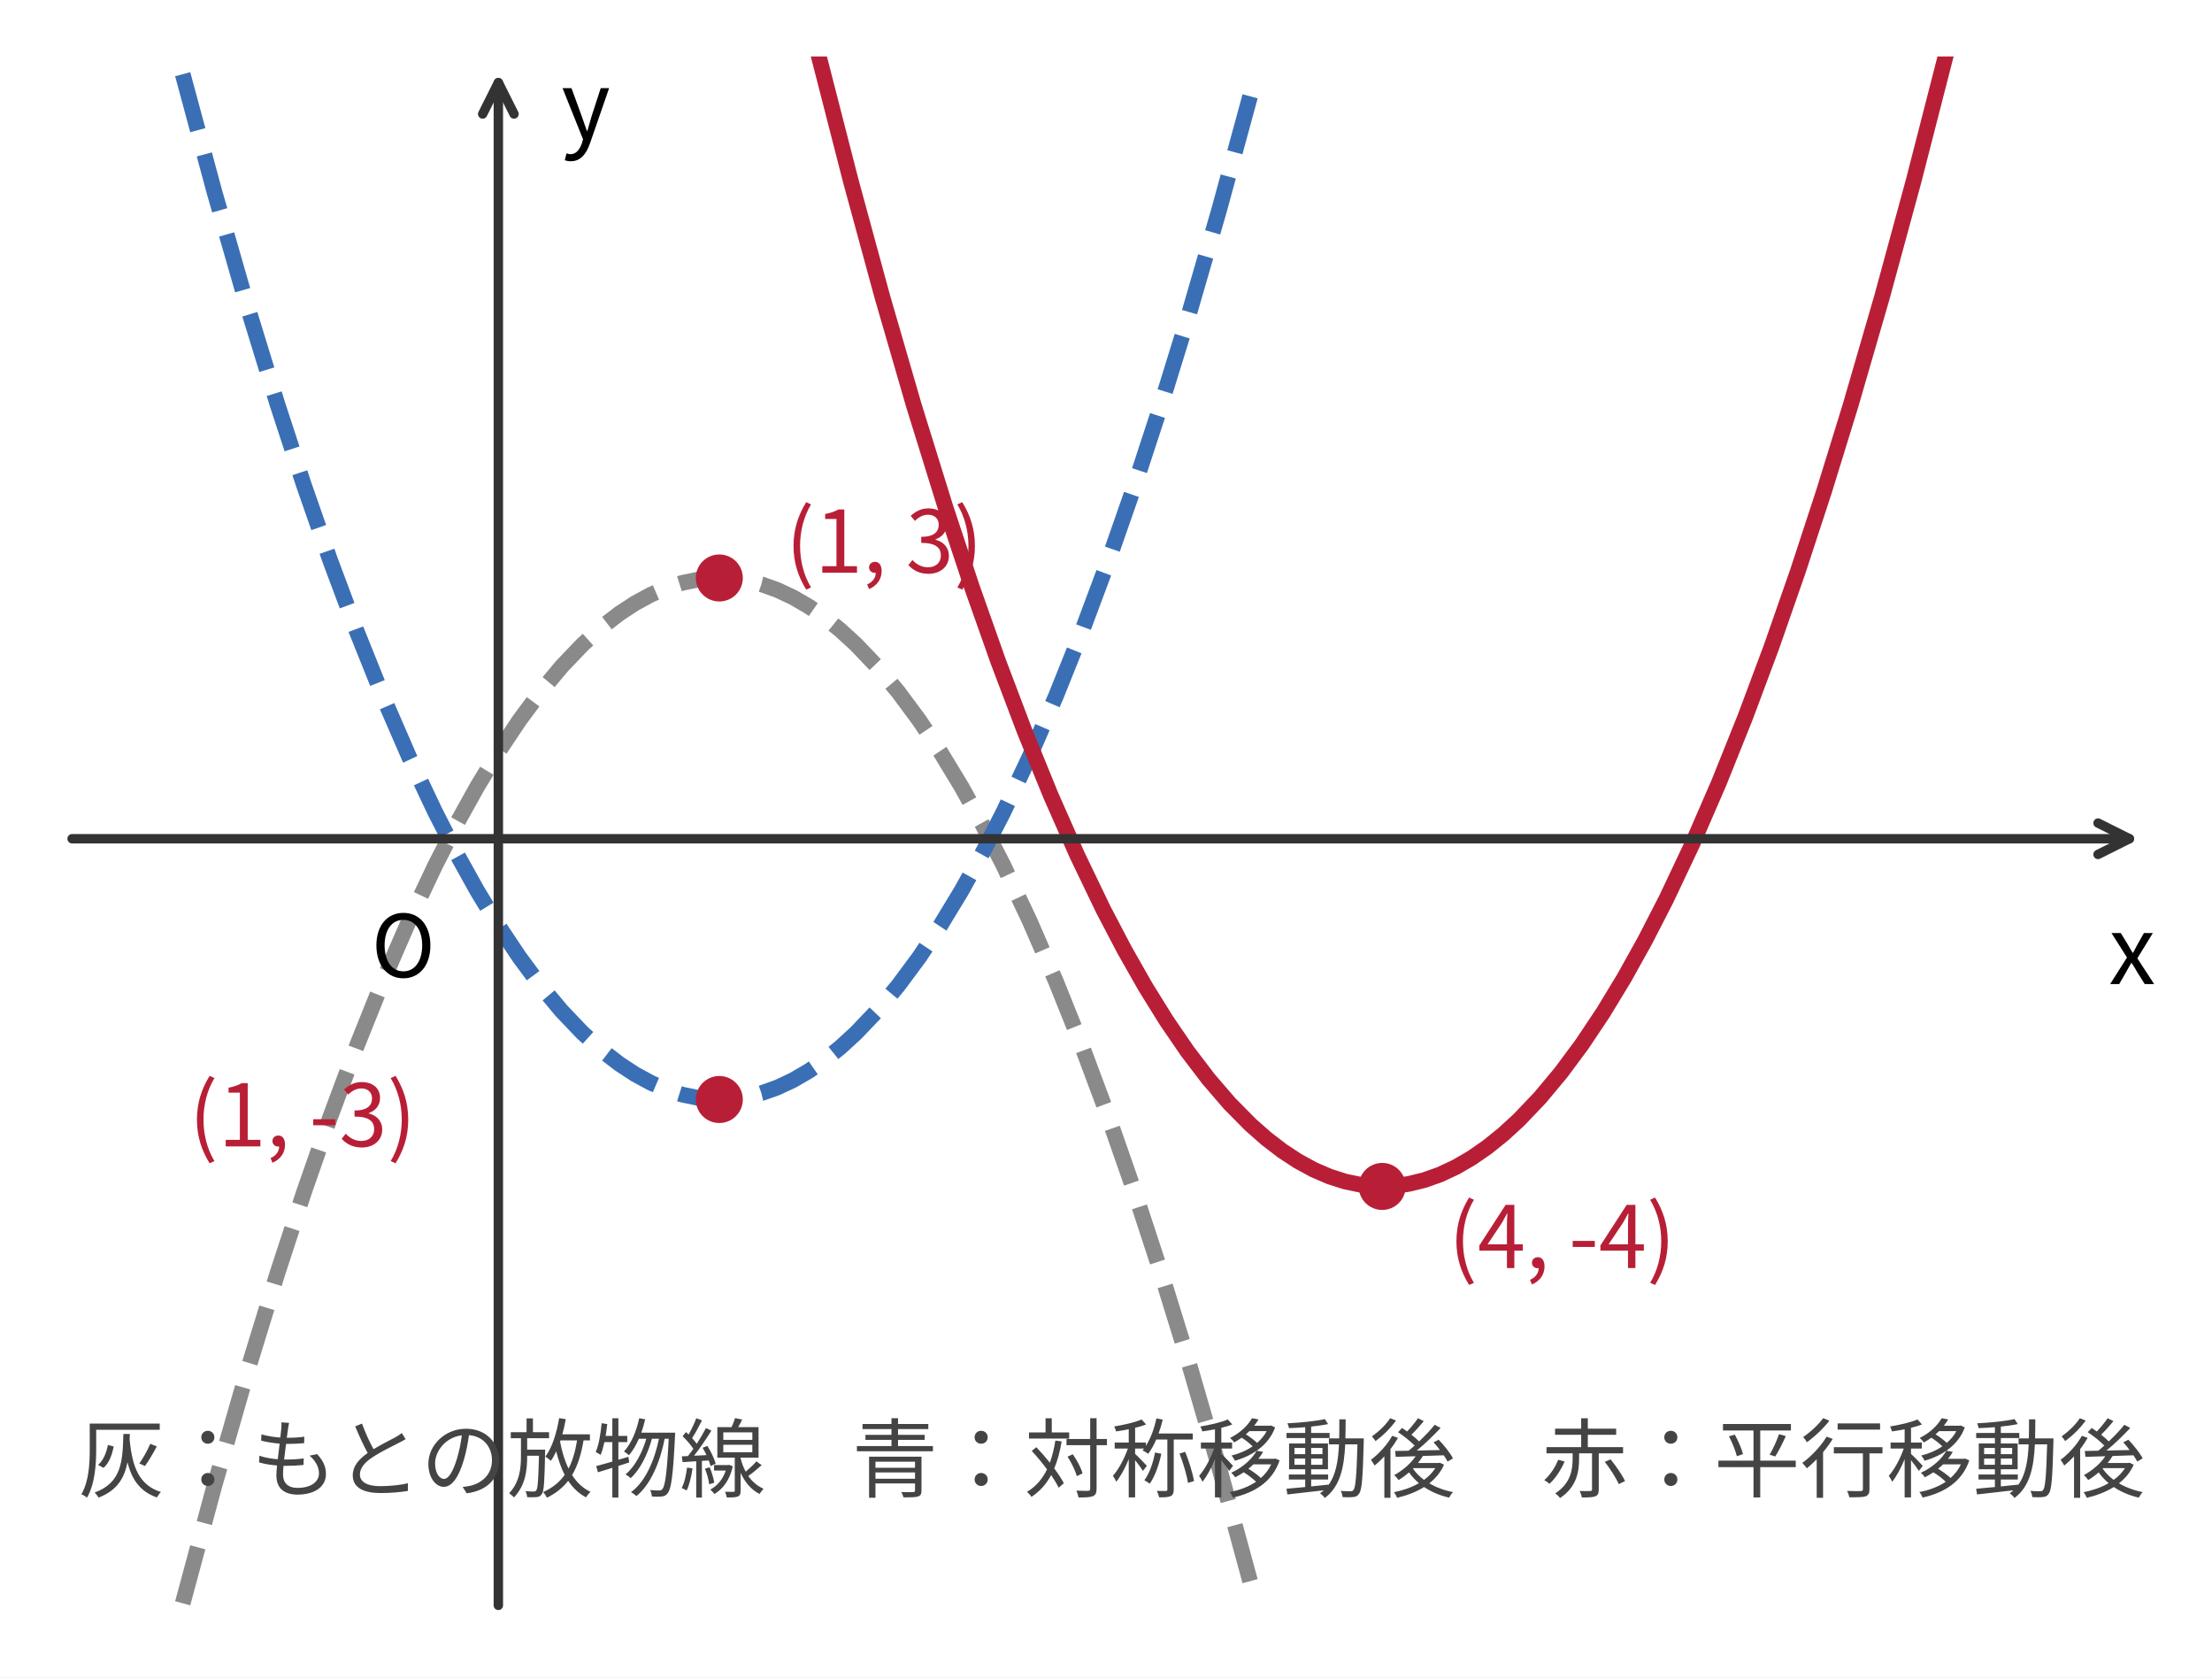
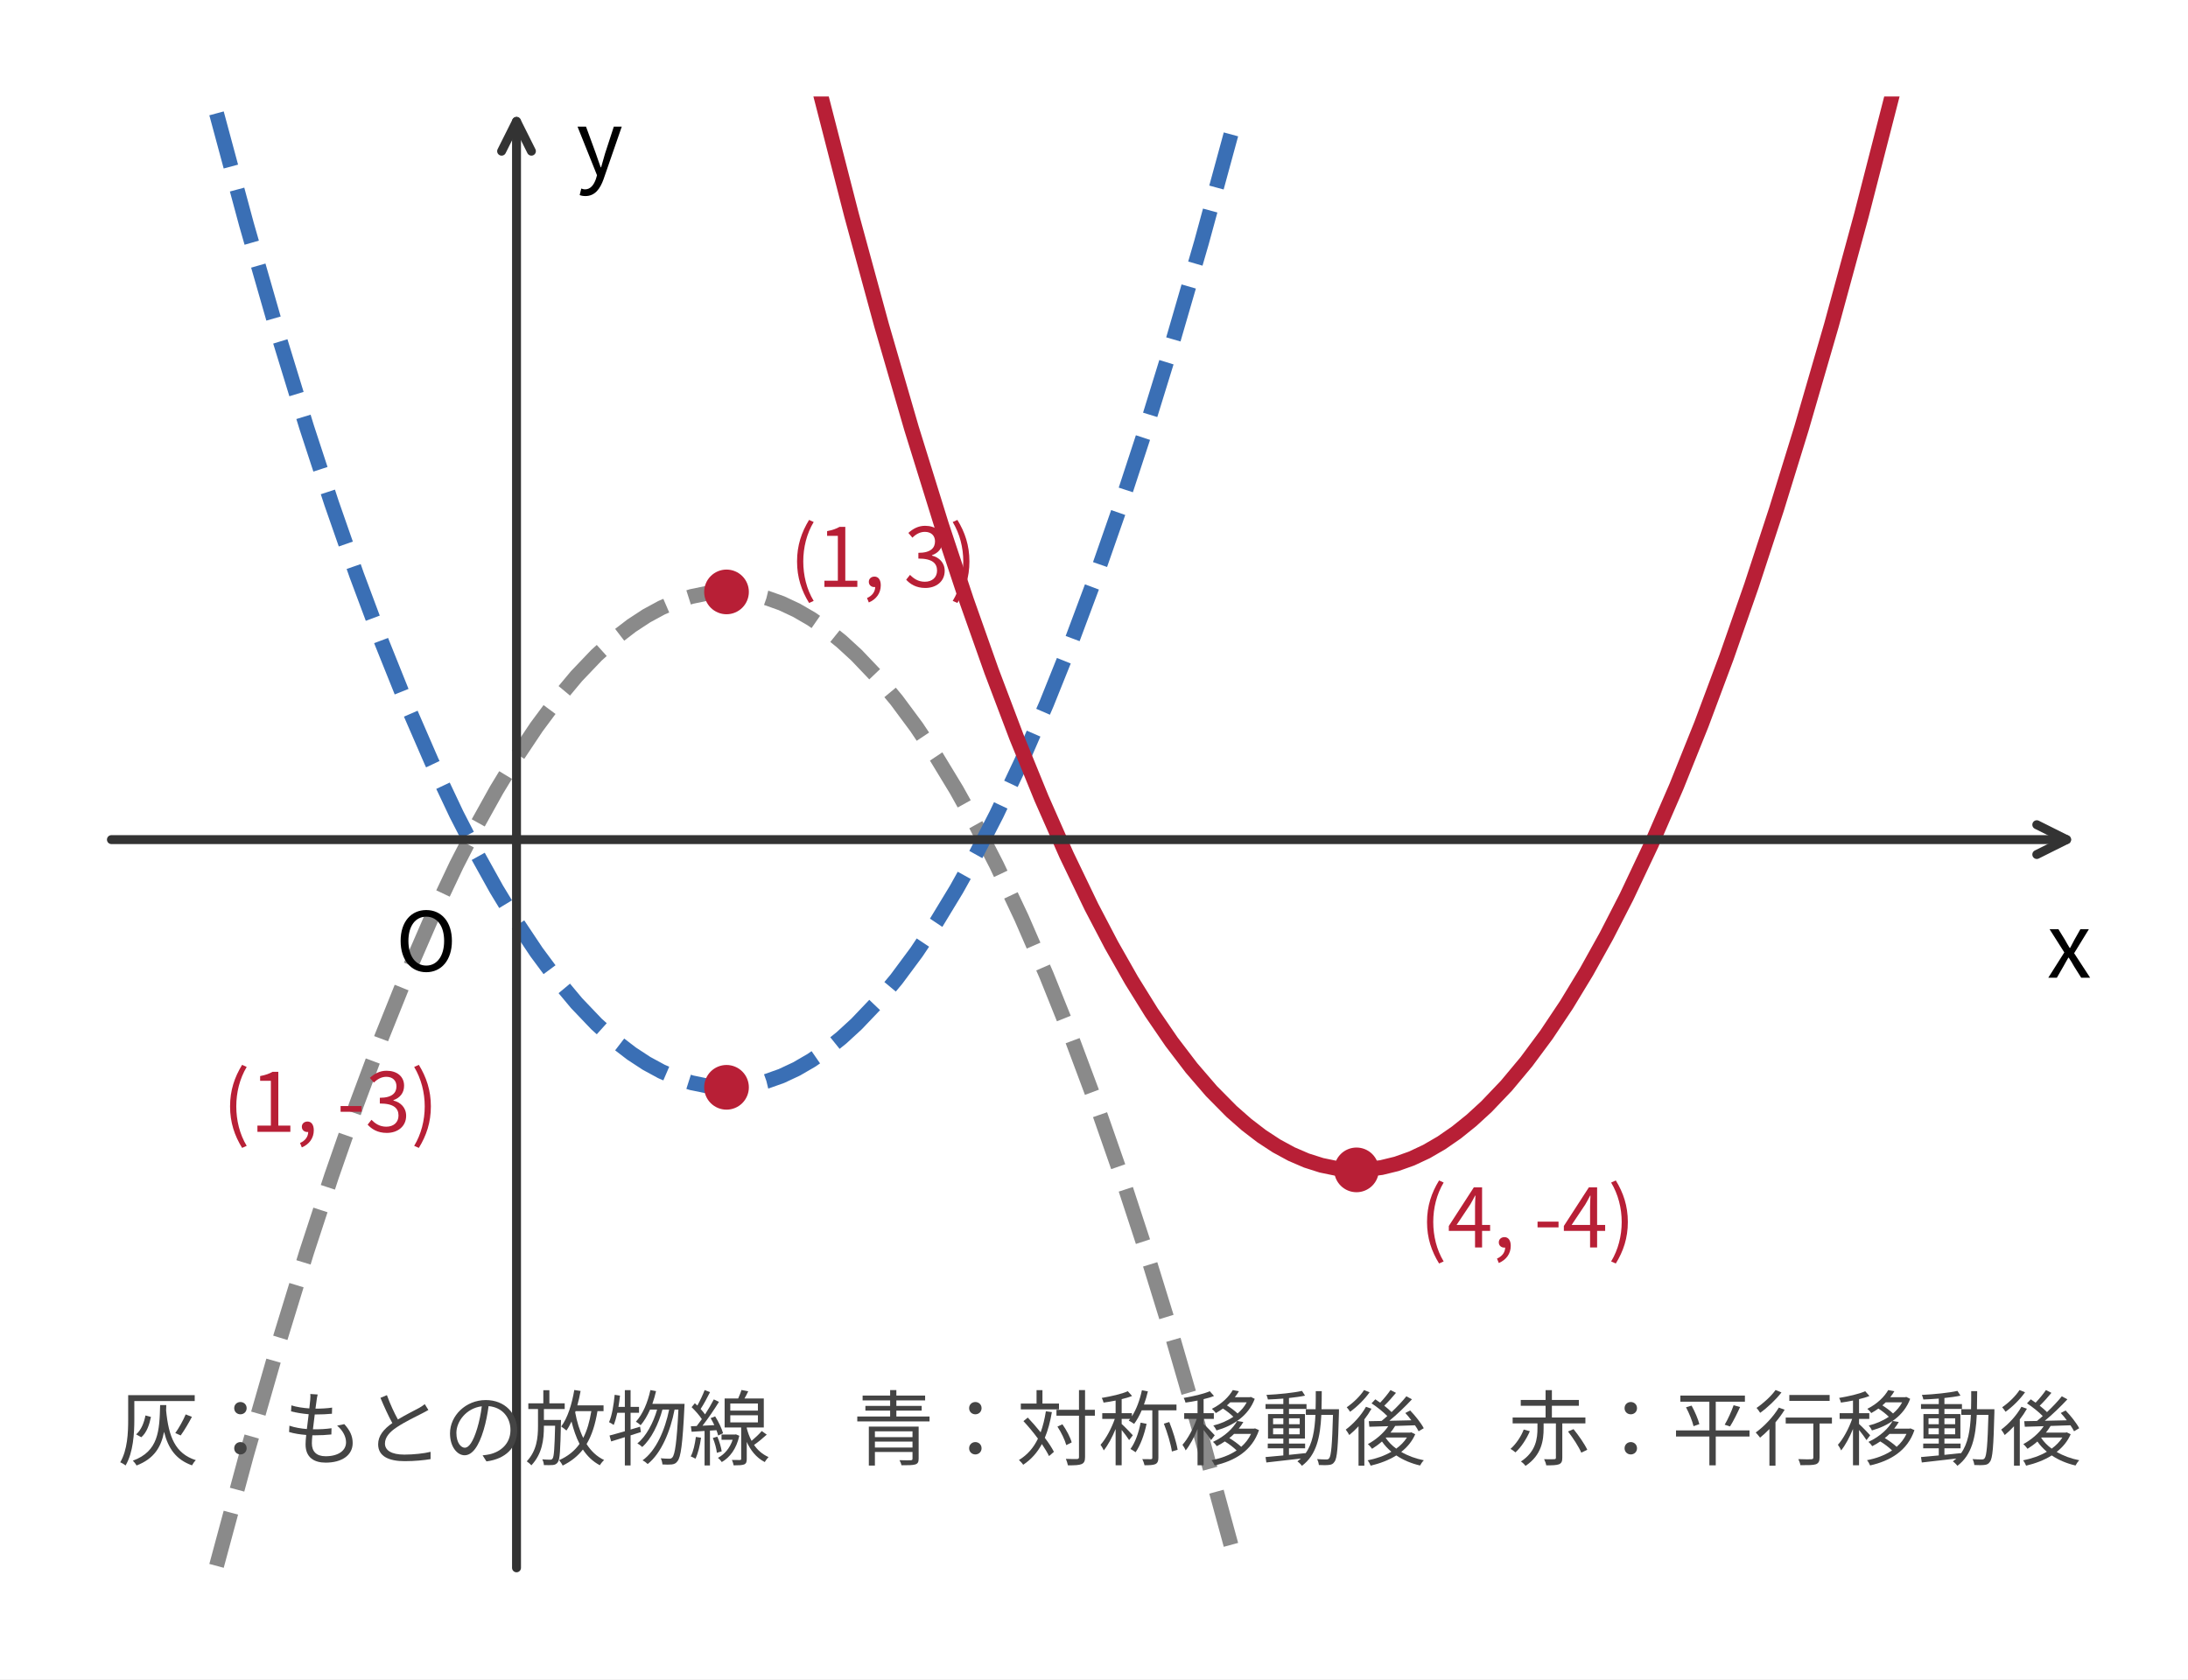
- <svg xmlns="http://www.w3.org/2000/svg" xmlns:xlink="http://www.w3.org/1999/xlink" width="282.24pt" height="213.984pt" viewBox="0 0 282.24 213.984" version="1.1">
+ <svg xmlns="http://www.w3.org/2000/svg" xmlns:xlink="http://www.w3.org/1999/xlink" width="293.76pt" height="225.504pt" viewBox="0 0 293.76 225.504" version="1.1">
  <defs>
    <style type="text/css">*{stroke-linejoin: round; stroke-linecap: butt}</style>
  </defs>
  <g id="figure_1">
    <g id="patch_1">
-       <path d="M 0 213.984  L 282.24 213.984  L 282.24 0  L 0 0  z " style="fill: #ffffff" />
+       <path d="M 0 225.504  L 293.76 225.504  L 293.76 0  L 0 0  z " style="fill: #ffffff" />
    </g>
    <g id="axes_1">
      <g id="line2d_1">
-         <path d="M 23.311 204.521  L 27.338 189.586  L 31.366 175.557  L 35.394 162.432  L 38.75 152.186  L 42.106 142.569  L 45.463 133.581  L 48.819 125.221  L 52.176 117.489  L 55.532 110.386  L 58.217 105.157  L 60.902 100.329  L 63.587 95.904  L 66.272 91.881  L 68.958 88.261  L 71.643 85.042  L 74.328 82.226  L 77.013 79.813  L 79.027 78.266  L 81.041 76.946  L 83.054 75.853  L 85.068 74.985  L 87.082 74.344  L 89.096 73.929  L 91.11 73.741  L 93.124 73.778  L 95.137 74.042  L 97.151 74.533  L 99.165 75.249  L 101.179 76.192  L 103.193 77.361  L 105.207 78.757  L 107.22 80.378  L 109.234 82.226  L 111.919 85.042  L 114.605 88.261  L 117.29 91.881  L 119.975 95.904  L 122.66 100.329  L 125.345 105.157  L 128.03 110.386  L 131.386 117.489  L 134.743 125.221  L 138.099 133.581  L 141.456 142.569  L 144.812 152.186  L 148.168 162.432  L 151.525 173.306  L 155.552 187.185  L 159.58 201.969  L 160.251 204.521  L 160.251 204.521  " clip-path="url(#p6cff8db38c)" style="fill: none; stroke-dasharray: 7.4,3.2; stroke-dashoffset: 0; stroke: #8a8a8a; stroke-width: 2" />
+         <path d="M 29.071 210.281  L 33.098 195.346  L 37.126 181.317  L 41.154 168.192  L 44.51 157.946  L 47.866 148.329  L 51.223 139.341  L 54.579 130.981  L 57.936 123.249  L 61.292 116.146  L 63.977 110.917  L 66.662 106.089  L 69.347 101.664  L 72.032 97.641  L 74.718 94.021  L 77.403 90.802  L 80.088 87.986  L 82.773 85.573  L 84.787 84.026  L 86.801 82.706  L 88.814 81.613  L 90.828 80.745  L 92.842 80.104  L 94.856 79.689  L 96.87 79.501  L 98.884 79.538  L 100.897 79.802  L 102.911 80.293  L 104.925 81.009  L 106.939 81.952  L 108.953 83.121  L 110.967 84.517  L 112.98 86.138  L 114.994 87.986  L 117.679 90.802  L 120.365 94.021  L 123.05 97.641  L 125.735 101.664  L 128.42 106.089  L 131.105 110.917  L 133.79 116.146  L 137.146 123.249  L 140.503 130.981  L 143.859 139.341  L 147.216 148.329  L 150.572 157.946  L 153.928 168.192  L 157.285 179.066  L 161.312 192.945  L 165.34 207.729  L 166.011 210.281  L 166.011 210.281  " clip-path="url(#p421b7f4de7)" style="fill: none; stroke-dasharray: 7.4,3.2; stroke-dashoffset: 0; stroke: #8a8a8a; stroke-width: 2" />
      </g>
      <g id="line2d_2">
-         <path d="M 23.311 9.463  L 27.338 24.398  L 31.366 38.427  L 35.394 51.552  L 38.75 61.798  L 42.106 71.415  L 45.463 80.403  L 48.819 88.763  L 52.176 96.495  L 55.532 103.598  L 58.217 108.827  L 60.902 113.655  L 63.587 118.08  L 66.272 122.103  L 68.958 125.723  L 71.643 128.942  L 74.328 131.758  L 77.013 134.171  L 79.027 135.718  L 81.041 137.038  L 83.054 138.131  L 85.068 138.999  L 87.082 139.64  L 89.096 140.055  L 91.11 140.243  L 93.124 140.206  L 95.137 139.942  L 97.151 139.451  L 99.165 138.735  L 101.179 137.792  L 103.193 136.623  L 105.207 135.227  L 107.22 133.606  L 109.234 131.758  L 111.919 128.942  L 114.605 125.723  L 117.29 122.103  L 119.975 118.08  L 122.66 113.655  L 125.345 108.827  L 128.03 103.598  L 131.386 96.495  L 134.743 88.763  L 138.099 80.403  L 141.456 71.415  L 144.812 61.798  L 148.168 51.552  L 151.525 40.678  L 155.552 26.799  L 159.58 12.015  L 160.251 9.463  L 160.251 9.463  " clip-path="url(#p6cff8db38c)" style="fill: none; stroke-dasharray: 7.4,3.2; stroke-dashoffset: 0; stroke: #3a6fb5; stroke-width: 2" />
+         <path d="M 29.071 15.223  L 33.098 30.158  L 37.126 44.187  L 41.154 57.312  L 44.51 67.558  L 47.866 77.175  L 51.223 86.163  L 54.579 94.523  L 57.936 102.255  L 61.292 109.358  L 63.977 114.587  L 66.662 119.415  L 69.347 123.84  L 72.032 127.863  L 74.718 131.483  L 77.403 134.702  L 80.088 137.518  L 82.773 139.931  L 84.787 141.478  L 86.801 142.798  L 88.814 143.891  L 90.828 144.759  L 92.842 145.4  L 94.856 145.815  L 96.87 146.003  L 98.884 145.966  L 100.897 145.702  L 102.911 145.211  L 104.925 144.495  L 106.939 143.552  L 108.953 142.383  L 110.967 140.987  L 112.98 139.366  L 114.994 137.518  L 117.679 134.702  L 120.365 131.483  L 123.05 127.863  L 125.735 123.84  L 128.42 119.415  L 131.105 114.587  L 133.79 109.358  L 137.146 102.255  L 140.503 94.523  L 143.859 86.163  L 147.216 77.175  L 150.572 67.558  L 153.928 57.312  L 157.285 46.438  L 161.312 32.559  L 165.34 17.775  L 166.011 15.223  L 166.011 15.223  " clip-path="url(#p421b7f4de7)" style="fill: none; stroke-dasharray: 7.4,3.2; stroke-dashoffset: 0; stroke: #3a6fb5; stroke-width: 2" />
      </g>
      <g id="line2d_3">
-         <path d="M 104.535 7.414  L 108.563 23.103  L 112.591 37.887  L 116.618 51.766  L 120.646 64.739  L 124.002 74.859  L 127.359 84.351  L 130.715 93.214  L 134.072 101.448  L 137.428 109.054  L 140.784 116.031  L 143.469 121.16  L 146.155 125.887  L 148.84 130.211  L 151.525 134.134  L 154.21 137.654  L 156.895 140.771  L 159.58 143.487  L 161.594 145.259  L 163.608 146.806  L 165.622 148.126  L 167.635 149.219  L 169.649 150.087  L 171.663 150.728  L 173.677 151.143  L 175.691 151.331  L 177.705 151.294  L 179.718 151.03  L 181.732 150.539  L 183.746 149.823  L 185.76 148.88  L 187.774 147.711  L 189.788 146.315  L 191.802 144.694  L 193.815 142.846  L 196.5 140.03  L 199.186 136.811  L 201.871 133.191  L 204.556 129.168  L 207.241 124.743  L 209.926 119.915  L 212.611 114.686  L 215.968 107.583  L 219.324 99.851  L 222.68 91.491  L 226.037 82.503  L 229.393 72.886  L 232.749 62.64  L 236.106 51.766  L 240.134 37.887  L 244.161 23.103  L 248.189 7.414  L 248.189 7.414  " clip-path="url(#p6cff8db38c)" style="fill: none; stroke: #b81f36; stroke-width: 2; stroke-linecap: square" />
+         <path d="M 110.295 13.174  L 114.323 28.863  L 118.351 43.647  L 122.378 57.526  L 126.406 70.499  L 129.762 80.619  L 133.119 90.111  L 136.475 98.974  L 139.832 107.208  L 143.188 114.814  L 146.544 121.791  L 149.229 126.92  L 151.915 131.647  L 154.6 135.971  L 157.285 139.894  L 159.97 143.414  L 162.655 146.531  L 165.34 149.247  L 167.354 151.019  L 169.368 152.566  L 171.382 153.886  L 173.395 154.979  L 175.409 155.847  L 177.423 156.488  L 179.437 156.903  L 181.451 157.091  L 183.465 157.054  L 185.478 156.79  L 187.492 156.299  L 189.506 155.583  L 191.52 154.64  L 193.534 153.471  L 195.548 152.075  L 197.562 150.454  L 199.575 148.606  L 202.26 145.79  L 204.946 142.571  L 207.631 138.951  L 210.316 134.928  L 213.001 130.503  L 215.686 125.675  L 218.371 120.446  L 221.728 113.343  L 225.084 105.611  L 228.44 97.251  L 231.797 88.263  L 235.153 78.646  L 238.509 68.4  L 241.866 57.526  L 245.894 43.647  L 249.921 28.863  L 253.949 13.174  L 253.949 13.174  " clip-path="url(#p421b7f4de7)" style="fill: none; stroke: #b81f36; stroke-width: 2; stroke-linecap: square" />
      </g>
      <g id="line2d_4">
        <defs>
-           <path id="mf6339396ee" d="M 0 2.5  C 0.663 2.5 1.299 2.237 1.768 1.768  C 2.237 1.299 2.5 0.663 2.5 0  C 2.5 -0.663 2.237 -1.299 1.768 -1.768  C 1.299 -2.237 0.663 -2.5 0 -2.5  C -0.663 -2.5 -1.299 -2.237 -1.768 -1.768  C -2.237 -1.299 -2.5 -0.663 -2.5 0  C -2.5 0.663 -2.237 1.299 -1.768 1.768  C -1.299 2.237 -0.663 2.5 0 2.5  z " style="stroke: #b81f36" />
+           <path id="m133f5587af" d="M 0 2.5  C 0.663 2.5 1.299 2.237 1.768 1.768  C 2.237 1.299 2.5 0.663 2.5 0  C 2.5 -0.663 2.237 -1.299 1.768 -1.768  C 1.299 -2.237 0.663 -2.5 0 -2.5  C -0.663 -2.5 -1.299 -2.237 -1.768 -1.768  C -2.237 -1.299 -2.5 -0.663 -2.5 0  C -2.5 0.663 -2.237 1.299 -1.768 1.768  C -1.299 2.237 -0.663 2.5 0 2.5  z " style="stroke: #b81f36" />
        </defs>
-         <g clip-path="url(#p6cff8db38c)">
-           <use xlink:href="#mf6339396ee" x="91.781" y="73.728" style="fill: #b81f36; stroke: #b81f36" />
+         <g clip-path="url(#p421b7f4de7)">
+           <use xlink:href="#m133f5587af" x="97.541" y="79.488" style="fill: #b81f36; stroke: #b81f36" />
        </g>
      </g>
      <g id="line2d_5">
-         <g clip-path="url(#p6cff8db38c)">
-           <use xlink:href="#mf6339396ee" x="91.781" y="140.256" style="fill: #b81f36; stroke: #b81f36" />
+         <g clip-path="url(#p421b7f4de7)">
+           <use xlink:href="#m133f5587af" x="97.541" y="146.016" style="fill: #b81f36; stroke: #b81f36" />
        </g>
      </g>
      <g id="line2d_6">
-         <g clip-path="url(#p6cff8db38c)">
-           <use xlink:href="#mf6339396ee" x="176.362" y="151.344" style="fill: #b81f36; stroke: #b81f36" />
+         <g clip-path="url(#p421b7f4de7)">
+           <use xlink:href="#m133f5587af" x="182.122" y="157.104" style="fill: #b81f36; stroke: #b81f36" />
        </g>
      </g>
      <g id="patch_2">
-         <path d="M 9.199 106.992  Q 141.119 106.992 271.699 106.992  " style="fill: none; stroke: #333333; stroke-width: 1.2; stroke-linecap: round" />
-         <path d="M 267.699 104.992  L 271.699 106.992  L 267.699 108.992  " style="fill: none; stroke: #333333; stroke-width: 1.2; stroke-linecap: round" />
+         <path d="M 14.959 112.752  Q 146.879 112.752 277.459 112.752  " style="fill: none; stroke: #333333; stroke-width: 1.2; stroke-linecap: round" />
+         <path d="M 273.459 110.752  L 277.459 112.752  L 273.459 114.752  " style="fill: none; stroke: #333333; stroke-width: 1.2; stroke-linecap: round" />
      </g>
      <g id="patch_3">
-         <path d="M 63.587 204.783  Q 63.587 106.991 63.587 10.541  " style="fill: none; stroke: #333333; stroke-width: 1.2; stroke-linecap: round" />
-         <path d="M 61.587 14.541  L 63.587 10.541  L 65.587 14.541  " style="fill: none; stroke: #333333; stroke-width: 1.2; stroke-linecap: round" />
+         <path d="M 69.347 210.543  Q 69.347 112.751 69.347 16.301  " style="fill: none; stroke: #333333; stroke-width: 1.2; stroke-linecap: round" />
+         <path d="M 67.347 20.301  L 69.347 16.301  L 71.347 20.301  " style="fill: none; stroke: #333333; stroke-width: 1.2; stroke-linecap: round" />
      </g>
      <g id="text_1">
-         <g transform="translate(269.0644 125.5354) scale(0.12 -0.12)">
+         <g transform="translate(274.8244 131.2954) scale(0.12 -0.12)">
          <defs>
            <path id="NotoSansCJKjp-Regular-59" d="M 96 0  L 710 0  L 1178 813  C 1299 1024 1408 1235 1530 1434  L 1562 1434  C 1696 1235 1824 1024 1939 813  L 2451 0  L 3091 0  L 1946 1754  L 3002 3475  L 2394 3475  L 1965 2714  C 1856 2515 1760 2330 1658 2131  L 1626 2131  C 1510 2330 1389 2515 1286 2714  L 819 3475  L 186 3475  L 1242 1811  L 96 0  z " transform="scale(0.015625)" />
          </defs>
          <use xlink:href="#NotoSansCJKjp-Regular-59" />
        </g>
      </g>
      <g id="text_2">
-         <g transform="translate(71.62257 17.76) scale(0.12 -0.12)">
+         <g transform="translate(77.38257 23.52) scale(0.12 -0.12)">
          <defs>
            <path id="NotoSansCJKjp-Regular-5a" d="M 646 -1498  C 1338 -1498 1702 -973 1946 -294  L 3251 3475  L 2682 3475  L 2054 1549  C 1965 1235 1862 883 1773 563  L 1741 563  C 1619 890 1504 1242 1395 1549  L 691 3475  L 83 3475  L 1478 -6  L 1402 -269  C 1254 -698 1011 -1018 621 -1018  C 525 -1018 422 -986 352 -960  L 237 -1427  C 346 -1472 486 -1498 646 -1498  z " transform="scale(0.015625)" />
          </defs>
          <use xlink:href="#NotoSansCJKjp-Regular-5a" />
        </g>
      </g>
      <g id="text_3">
-         <g transform="translate(47.38983 124.6554) scale(0.11 -0.11)">
+         <g transform="translate(53.14982 130.4154) scale(0.11 -0.11)">
          <defs>
            <path id="NotoSansCJKjp-Regular-30" d="M 2374 -83  C 3552 -83 4378 858 4378 2362  C 4378 3866 3552 4774 2374 4774  C 1197 4774 371 3866 371 2362  C 371 858 1197 -83 2374 -83  z M 2374 435  C 1530 435 979 1190 979 2362  C 979 3533 1530 4256 2374 4256  C 3219 4256 3770 3533 3770 2362  C 3770 1190 3219 435 2374 435  z " transform="scale(0.015625)" />
          </defs>
          <use xlink:href="#NotoSansCJKjp-Regular-30" />
        </g>
      </g>
      <g id="text_4">
-         <g style="fill: #b81f36" transform="translate(100.2392 73.05514) scale(0.11 -0.11)">
+         <g style="fill: #b81f36" transform="translate(105.9992 78.81514) scale(0.11 -0.11)">
          <defs>
            <path id="NotoSansCJKjp-Regular-9" d="M 1530 -1254  L 1888 -1094  C 1338 -186 1075 902 1075 1990  C 1075 3072 1338 4154 1888 5069  L 1530 5235  C 941 4275 589 3245 589 1990  C 589 730 941 -301 1530 -1254  z " transform="scale(0.015625)" />
            <path id="NotoSansCJKjp-Regular-12" d="M 563 0  L 3136 0  L 3136 486  L 2195 486  L 2195 4691  L 1747 4691  C 1491 4544 1190 4435 774 4358  L 774 3987  L 1613 3987  L 1613 486  L 563 486  L 563 0  z " transform="scale(0.015625)" />
            <path id="NotoSansCJKjp-Regular-d" d="M 480 -1216  C 1056 -973 1414 -493 1414 122  C 1414 550 1229 806 922 806  C 685 806 480 653 480 397  C 480 141 678 -13 909 -13  L 979 -6  C 973 -390 736 -698 339 -870  L 480 -1216  z " transform="scale(0.015625)" />
            <path id="NotoSansCJKjp-Regular-1" transform="scale(0.015625)" />
            <path id="NotoSansCJKjp-Regular-14" d="M 1683 -83  C 2522 -83 3194 416 3194 1254  C 3194 1901 2752 2310 2202 2445  L 2202 2477  C 2701 2650 3034 3034 3034 3603  C 3034 4346 2458 4774 1664 4774  C 1126 4774 710 4538 358 4218  L 672 3846  C 941 4115 1267 4301 1645 4301  C 2138 4301 2438 4006 2438 3558  C 2438 3053 2112 2662 1139 2662  L 1139 2214  C 2227 2214 2598 1843 2598 1274  C 2598 736 2208 403 1645 403  C 1114 403 762 659 486 941  L 186 563  C 493 224 954 -83 1683 -83  z " transform="scale(0.015625)" />
            <path id="NotoSansCJKjp-Regular-a" d="M 634 -1254  C 1222 -301 1574 730 1574 1990  C 1574 3245 1222 4275 634 5235  L 269 5069  C 819 4154 1094 3072 1094 1990  C 1094 902 819 -186 269 -1094  L 634 -1254  z " transform="scale(0.015625)" />
          </defs>
          <use xlink:href="#NotoSansCJKjp-Regular-9" />
          <use xlink:href="#NotoSansCJKjp-Regular-12" transform="translate(33.79688 0)" />
          <use xlink:href="#NotoSansCJKjp-Regular-d" transform="translate(89.29688 0)" />
          <use xlink:href="#NotoSansCJKjp-Regular-1" transform="translate(117.0938 0)" />
          <use xlink:href="#NotoSansCJKjp-Regular-14" transform="translate(139.5 0)" />
          <use xlink:href="#NotoSansCJKjp-Regular-a" transform="translate(195 0)" />
        </g>
      </g>
      <g id="text_5">
-         <g style="fill: #b81f36" transform="translate(24.11621 146.2359) scale(0.11 -0.11)">
+         <g style="fill: #b81f36" transform="translate(29.87621 151.9959) scale(0.11 -0.11)">
          <defs>
            <path id="NotoSansCJKjp-Regular-e" d="M 294 1568  L 1933 1568  L 1933 2016  L 294 2016  L 294 1568  z " transform="scale(0.015625)" />
          </defs>
          <use xlink:href="#NotoSansCJKjp-Regular-9" />
          <use xlink:href="#NotoSansCJKjp-Regular-12" transform="translate(33.79688 0)" />
          <use xlink:href="#NotoSansCJKjp-Regular-d" transform="translate(89.29688 0)" />
          <use xlink:href="#NotoSansCJKjp-Regular-1" transform="translate(117.0938 0)" />
          <use xlink:href="#NotoSansCJKjp-Regular-e" transform="translate(139.5 0)" />
          <use xlink:href="#NotoSansCJKjp-Regular-14" transform="translate(174.2031 0)" />
          <use xlink:href="#NotoSansCJKjp-Regular-a" transform="translate(229.7031 0)" />
        </g>
      </g>
      <g id="text_6">
-         <g style="fill: #b81f36" transform="translate(184.8202 161.7591) scale(0.11 -0.11)">
+         <g style="fill: #b81f36" transform="translate(190.5802 167.5191) scale(0.11 -0.11)">
          <defs>
            <path id="NotoSansCJKjp-Regular-15" d="M 2176 0  L 2726 0  L 2726 1293  L 3354 1293  L 3354 1760  L 2726 1760  L 2726 4691  L 2080 4691  L 128 1677  L 128 1293  L 2176 1293  L 2176 0  z M 2176 1760  L 736 1760  L 1805 3360  C 1939 3590 2067 3827 2182 4051  L 2208 4051  C 2195 3814 2176 3430 2176 3200  L 2176 1760  z " transform="scale(0.015625)" />
          </defs>
          <use xlink:href="#NotoSansCJKjp-Regular-9" />
          <use xlink:href="#NotoSansCJKjp-Regular-15" transform="translate(33.79688 0)" />
          <use xlink:href="#NotoSansCJKjp-Regular-d" transform="translate(89.29688 0)" />
          <use xlink:href="#NotoSansCJKjp-Regular-1" transform="translate(117.0938 0)" />
          <use xlink:href="#NotoSansCJKjp-Regular-e" transform="translate(139.5 0)" />
          <use xlink:href="#NotoSansCJKjp-Regular-15" transform="translate(174.2031 0)" />
          <use xlink:href="#NotoSansCJKjp-Regular-a" transform="translate(229.7031 0)" />
        </g>
      </g>
      <g id="text_7">
-         <g style="fill: #444444" transform="translate(10.01937 190.152) scale(0.11 -0.11)">
+         <g style="fill: #444444" transform="translate(15.77937 195.912) scale(0.11 -0.11)">
          <defs>
            <path id="NotoSansCJKjp-Regular-610b" d="M 2182 3392  C 2074 2835 1856 2259 1453 1914  L 1856 1690  C 2285 2054 2490 2682 2611 3277  L 2182 3392  z M 5325 3475  C 5139 3027 4794 2406 4512 2016  L 4934 1830  C 5210 2214 5549 2784 5811 3283  L 5325 3475  z M 832 4979  L 832 3053  C 832 2061 781 698 211 -269  C 333 -314 538 -435 627 -518  C 1229 499 1312 2003 1312 3053  L 1312 4518  L 6029 4518  L 6029 4979  L 832 4979  z M 3328 4205  C 3277 2182 3206 595 1197 -141  C 1293 -230 1427 -403 1485 -518  C 2867 13 3405 928 3635 2112  C 3962 800 4576 -64 5818 -506  C 5882 -384 6016 -192 6118 -102  C 4493 416 3994 1741 3795 3782  L 3808 4205  L 3328 4205  z " transform="scale(0.015625)" />
            <path id="NotoSansCJKjp-Regular-e6c0" d="M 3200 3482  C 3456 3482 3686 3667 3686 3962  C 3686 4256 3456 4442 3200 4442  C 2944 4442 2714 4256 2714 3962  C 2714 3667 2944 3482 3200 3482  z M 3200 346  C 3456 346 3686 538 3686 826  C 3686 1120 3456 1312 3200 1312  C 2944 1312 2714 1120 2714 826  C 2714 538 2944 346 3200 346  z " transform="scale(0.015625)" />
            <path id="NotoSansCJKjp-Regular-5f5" d="M 627 2592  L 602 2099  C 992 1978 1459 1907 1939 1869  C 1907 1568 1888 1312 1888 1133  C 1888 83 2586 -294 3456 -294  C 4723 -294 5568 282 5568 1235  C 5568 1786 5357 2227 4915 2714  L 4352 2598  C 4819 2202 5050 1722 5050 1293  C 5050 634 4429 205 3456 205  C 2726 205 2381 589 2381 1210  C 2381 1363 2394 1587 2419 1843  L 2650 1843  C 3085 1843 3482 1862 3904 1907  L 3917 2394  C 3469 2330 3021 2310 2586 2310  L 2464 2310  L 2605 3469  L 2650 3469  C 3168 3469 3539 3488 3949 3526  L 3962 4006  C 3590 3949 3155 3923 2662 3923  L 2752 4582  C 2771 4723 2790 4858 2835 5030  L 2259 5069  C 2272 4947 2272 4832 2253 4614  L 2182 3942  C 1709 3974 1184 4051 781 4179  L 755 3712  C 1158 3610 1664 3526 2131 3488  L 1990 2330  C 1536 2368 1050 2445 627 2592  z " transform="scale(0.015625)" />
            <path id="NotoSansCJKjp-Regular-5db" d="M 1971 4979  L 1466 4768  C 1760 4070 2099 3322 2394 2797  C 1709 2317 1286 1798 1286 1139  C 1286 179 2157 -179 3360 -179  C 4160 -179 4896 -102 5382 -19  L 5382 550  C 4883 422 4032 333 3334 333  C 2323 333 1818 666 1818 1197  C 1818 1683 2176 2106 2771 2490  C 3398 2906 4282 3328 4717 3552  C 4902 3648 5062 3731 5210 3821  L 4928 4275  C 4794 4166 4659 4083 4474 3974  C 4122 3782 3430 3443 2829 3078  C 2547 3584 2227 4275 1971 4979  z " transform="scale(0.015625)" />
            <path id="NotoSansCJKjp-Regular-5e1" d="M 3046 4109  C 2976 3520 2848 2912 2688 2381  C 2362 1299 2022 870 1722 870  C 1434 870 1062 1229 1062 2035  C 1062 2906 1818 3955 3046 4109  z M 3578 4122  C 4666 4026 5286 3226 5286 2259  C 5286 1152 4480 544 3661 358  C 3514 326 3315 294 3110 275  L 3411 -198  C 4928 0 5811 896 5811 2240  C 5811 3539 4858 4595 3360 4595  C 1798 4595 563 3379 563 1990  C 563 934 1133 282 1702 282  C 2298 282 2803 954 3194 2272  C 3373 2867 3494 3520 3578 4122  z " transform="scale(0.015625)" />
            <path id="NotoSansCJKjp-Regular-4dd1" d="M 1453 5363  L 1453 4339  L 282 4339  L 282 3891  L 1037 3891  L 1037 2560  C 1037 1651 941 640 160 -192  C 275 -275 435 -403 518 -506  C 1370 403 1498 1491 1498 2554  L 1498 2592  L 2374 2592  C 2330 800 2285 166 2176 26  C 2125 -51 2074 -64 1978 -64  C 1882 -64 1638 -58 1370 -38  C 1446 -160 1491 -352 1498 -486  C 1773 -493 2042 -493 2195 -480  C 2368 -461 2477 -410 2579 -269  C 2752 -51 2784 678 2829 2816  C 2835 2886 2835 3040 2835 3040  L 1498 3040  L 1498 3891  L 3123 3891  L 3123 4339  L 1926 4339  L 1926 5363  L 1453 5363  z M 3974 3731  L 5203 3731  C 5069 2912 4870 2214 4570 1638  C 4282 2221 4077 2899 3942 3635  L 3974 3731  z M 3872 5382  C 3686 4275 3354 3200 2848 2528  C 2963 2451 3174 2298 3258 2214  C 3405 2419 3533 2662 3654 2918  C 3814 2272 4019 1683 4282 1171  C 3898 627 3379 205 2688 -102  C 2778 -205 2918 -416 2963 -525  C 3629 -198 4141 218 4544 730  C 4890 205 5325 -211 5869 -499  C 5939 -371 6093 -186 6202 -90  C 5632 179 5184 608 4832 1158  C 5248 1850 5510 2694 5683 3731  L 6157 3731  L 6157 4179  L 4109 4179  C 4211 4538 4294 4922 4365 5306  L 3872 5382  z " transform="scale(0.015625)" />
            <path id="NotoSansCJKjp-Regular-64fb" d="M 3418 5376  C 3206 4403 2822 3488 2285 2906  C 2394 2842 2579 2707 2656 2630  C 2938 2957 3181 3379 3392 3853  L 3942 3853  C 3648 2822 3078 1747 2400 1210  C 2528 1139 2682 1024 2778 928  C 3482 1542 4064 2746 4358 3853  L 4883 3853  C 4550 2234 3859 640 2803 -115  C 2938 -179 3110 -307 3206 -403  C 4269 442 4979 2163 5306 3853  L 5606 3853  C 5478 1299 5338 346 5133 115  C 5062 32 4998 13 4890 13  C 4768 13 4512 19 4224 45  C 4301 -90 4346 -294 4358 -435  C 4640 -454 4915 -454 5088 -435  C 5280 -410 5408 -358 5536 -179  C 5792 134 5933 1139 6074 4058  C 6080 4122 6086 4301 6086 4301  L 3571 4301  C 3680 4614 3782 4954 3859 5293  L 3418 5376  z M 627 5005  C 550 4218 422 3405 186 2867  C 288 2822 474 2707 550 2650  C 659 2912 755 3245 832 3603  L 1421 3603  L 1421 2157  C 973 2029 550 1907 224 1824  L 352 1363  L 1421 1696  L 1421 -512  L 1869 -512  L 1869 1837  L 2675 2093  L 2611 2515  L 1869 2291  L 1869 3603  L 2528 3603  L 2528 4064  L 1869 4064  L 1869 5370  L 1421 5370  L 1421 4064  L 922 4064  C 966 4352 1011 4646 1043 4941  L 627 5005  z " transform="scale(0.015625)" />
            <path id="NotoSansCJKjp-Regular-7a17" d="M 3258 3405  L 5414 3405  L 5414 2848  L 3258 2848  L 3258 3405  z M 3258 4326  L 5414 4326  L 5414 3770  L 3258 3770  L 3258 4326  z M 1894 1632  C 2048 1267 2182 781 2208 474  L 2586 589  C 2541 902 2406 1370 2246 1734  L 1894 1632  z M 570 1715  C 493 1158 378 582 166 192  C 269 154 454 70 538 13  C 736 422 890 1043 973 1651  L 570 1715  z M 2816 4717  L 2816 2451  L 4109 2451  L 4109 6  C 4109 -64 4090 -83 4006 -90  C 3930 -90 3674 -90 3386 -83  C 3443 -211 3501 -384 3520 -506  C 3917 -506 4173 -499 4339 -435  C 4506 -358 4544 -237 4544 6  L 4544 1325  C 4819 717 5254 109 5952 -250  C 6016 -128 6157 51 6246 141  C 5754 358 5382 698 5114 1088  C 5427 1306 5798 1613 6106 1894  L 5715 2176  C 5523 1946 5203 1645 4922 1408  C 4742 1734 4627 2074 4544 2400  L 4544 2451  L 5875 2451  L 5875 4717  L 4365 4717  C 4467 4890 4570 5088 4659 5280  L 4128 5382  C 4077 5190 3968 4934 3872 4717  L 2816 4717  z M 2573 1901  L 2573 1491  L 3443 1491  C 3219 826 2803 352 2291 77  C 2381 13 2534 -154 2592 -250  C 3226 115 3738 787 3962 1805  L 3699 1914  L 3622 1901  L 2573 1901  z M 179 2547  L 237 2118  L 1248 2182  L 1248 -512  L 1670 -512  L 1670 2208  L 2176 2240  C 2234 2086 2285 1946 2310 1824  L 2694 2003  C 2598 2349 2342 2906 2074 3322  L 1722 3181  C 1824 3014 1920 2829 2010 2637  L 1088 2592  C 1517 3136 2010 3866 2374 4454  L 1971 4646  C 1792 4301 1549 3878 1286 3475  C 1190 3610 1075 3750 941 3898  C 1178 4256 1459 4781 1677 5216  L 1254 5376  C 1120 5018 890 4531 685 4166  L 486 4346  L 237 4038  C 525 3763 845 3398 1037 3104  C 896 2912 762 2726 634 2566  L 179 2547  z " transform="scale(0.015625)" />
            <path id="NotoSansCJKjp-Regular-574" transform="scale(0.015625)" />
            <path id="NotoSansCJKjp-Regular-aa82" d="M 4691 2150  L 4691 1696  L 1754 1696  L 1754 2150  L 4691 2150  z M 1280 2522  L 1280 -525  L 1754 -525  L 1754 538  L 4691 538  L 4691 19  C 4691 -77 4659 -102 4550 -109  C 4448 -115 4064 -115 3674 -102  C 3738 -218 3808 -378 3834 -499  C 4358 -499 4698 -499 4909 -435  C 5107 -371 5171 -250 5171 13  L 5171 2522  L 1280 2522  z M 1754 1350  L 4691 1350  L 4691 883  L 1754 883  L 1754 1350  z M 2944 5376  L 2944 4947  L 794 4947  L 794 4570  L 2944 4570  L 2944 4141  L 1011 4141  L 1011 3770  L 2944 3770  L 2944 3309  L 378 3309  L 378 2925  L 6022 2925  L 6022 3309  L 3430 3309  L 3430 3770  L 5408 3770  L 5408 4141  L 3430 4141  L 3430 4570  L 5677 4570  L 5677 4947  L 3430 4947  L 3430 5376  L 2944 5376  z " transform="scale(0.015625)" />
            <path id="NotoSansCJKjp-Regular-3d5a" d="M 3213 2522  C 3514 2067 3802 1459 3904 1075  L 4326 1286  C 4224 1670 3917 2259 3603 2701  L 3213 2522  z M 4896 5376  L 4896 3834  L 3136 3834  L 3136 3373  L 4896 3373  L 4896 141  C 4896 26 4851 -6 4742 -13  C 4634 -13 4275 -19 3872 0  C 3936 -147 4006 -371 4032 -506  C 4576 -506 4902 -493 5094 -410  C 5293 -326 5370 -179 5370 141  L 5370 3373  L 6138 3373  L 6138 3834  L 5370 3834  L 5370 5376  L 4896 5376  z M 1581 5370  L 1581 4320  L 352 4320  L 352 3866  L 3334 3866  L 3334 4320  L 2042 4320  L 2042 5370  L 1581 5370  z M 2310 3718  C 2214 3110 2080 2560 1901 2074  C 1581 2477 1229 2874 896 3226  L 557 2950  C 934 2547 1338 2061 1690 1581  C 1350 870 870 314 205 -90  C 307 -173 480 -365 538 -461  C 1165 -45 1638 493 1997 1158  C 2227 813 2426 493 2554 218  L 2938 550  C 2778 864 2528 1248 2227 1645  C 2470 2227 2650 2899 2778 3654  L 2310 3718  z " transform="scale(0.015625)" />
            <path id="NotoSansCJKjp-Regular-71e1" d="M 3309 2829  C 3162 2054 2893 1274 2515 774  C 2630 710 2829 589 2918 518  C 3296 1062 3597 1888 3776 2739  L 3309 2829  z M 5126 2752  C 5395 2067 5670 1158 5754 576  L 6202 710  C 6106 1299 5830 2182 5549 2880  L 5126 2752  z M 3411 5363  C 3251 4614 2989 3878 2630 3328  L 2630 3571  L 1830 3571  L 1830 4666  C 2131 4736 2413 4819 2643 4915  L 2310 5286  C 1837 5069 992 4883 275 4762  C 333 4659 397 4499 416 4397  C 717 4435 1037 4493 1357 4557  L 1357 3571  L 314 3571  L 314 3123  L 1293 3123  C 1037 2387 595 1555 179 1101  C 262 986 378 794 429 659  C 755 1056 1094 1690 1357 2336  L 1357 -499  L 1830 -499  L 1830 2259  C 2048 1990 2304 1645 2413 1466  L 2701 1843  C 2573 1990 2016 2566 1830 2726  L 1830 3123  L 2490 3123  L 2381 2989  C 2502 2931 2714 2803 2803 2733  C 3021 3027 3219 3386 3398 3795  L 4224 3795  L 4224 90  C 4224 0 4192 -19 4115 -26  C 4026 -26 3750 -26 3443 -19  C 3514 -154 3590 -371 3616 -499  C 4013 -499 4288 -486 4461 -410  C 4634 -326 4698 -179 4698 90  L 4698 3795  L 6112 3795  L 6112 4243  L 3571 4243  C 3693 4570 3795 4922 3878 5274  L 3411 5363  z " transform="scale(0.015625)" />
            <path id="NotoSansCJKjp-Regular-71ef" d="M 3910 4416  L 5197 4416  C 5024 4083 4774 3795 4486 3546  C 4275 3750 3949 3994 3654 4179  L 3910 4416  z M 4109 5376  C 3827 4883 3277 4307 2477 3910  C 2573 3834 2720 3680 2784 3578  C 2982 3686 3168 3808 3341 3930  C 3629 3750 3949 3494 4154 3290  C 3686 2970 3136 2739 2586 2605  C 2675 2515 2790 2336 2835 2221  C 4122 2586 5325 3347 5824 4691  L 5523 4838  L 5434 4819  L 4269 4819  C 4390 4973 4499 5126 4589 5286  L 4109 5376  z M 4211 1952  L 5536 1952  C 5350 1555 5088 1222 4768 941  C 4531 1165 4166 1427 3840 1626  C 3974 1728 4096 1837 4211 1952  z M 4454 2963  C 4141 2400 3501 1760 2560 1325  C 2656 1254 2797 1094 2861 992  C 3085 1107 3296 1229 3488 1363  C 3821 1165 4173 890 4410 659  C 3846 282 3168 32 2451 -102  C 2541 -205 2650 -397 2694 -512  C 4243 -166 5613 621 6157 2246  L 5850 2381  L 5760 2362  L 4576 2362  C 4717 2534 4832 2707 4934 2880  L 4454 2963  z M 2310 5286  C 1837 5069 992 4883 275 4762  C 333 4659 397 4499 416 4397  C 717 4435 1037 4493 1357 4557  L 1357 3571  L 314 3571  L 314 3123  L 1293 3123  C 1037 2387 595 1555 179 1101  C 262 986 378 794 429 659  C 755 1056 1094 1690 1357 2336  L 1357 -499  L 1830 -499  L 1830 2259  C 2048 1990 2304 1645 2413 1466  L 2701 1843  C 2573 1990 2016 2566 1830 2726  L 1830 3123  L 2630 3123  L 2630 3571  L 1830 3571  L 1830 4666  C 2131 4736 2413 4819 2643 4915  L 2310 5286  z " transform="scale(0.015625)" />
            <path id="NotoSansCJKjp-Regular-2cc2" d="M 4192 5293  C 4192 4806 4192 4333 4179 3878  L 3418 3878  L 3418 3437  L 4166 3437  C 4109 2227 3942 1184 3386 422  L 3386 448  L 2099 314  L 2099 826  L 3360 826  L 3360 1197  L 2099 1197  L 2099 1587  L 3347 1587  L 3347 3501  L 2099 3501  L 2099 3904  L 3469 3904  L 3469 4282  L 2099 4282  L 2099 4755  C 2566 4806 3008 4864 3354 4941  L 3117 5312  C 2451 5158 1286 5043 339 4998  C 384 4896 435 4742 454 4640  C 832 4653 1248 4678 1658 4710  L 1658 4282  L 269 4282  L 269 3904  L 1658 3904  L 1658 3501  L 461 3501  L 461 1587  L 1658 1587  L 1658 1197  L 442 1197  L 442 826  L 1658 826  L 1658 269  L 269 141  L 333 -282  C 1056 -205 2054 -90 3034 26  C 2950 -51 2854 -128 2758 -198  C 2874 -275 3040 -435 3110 -544  C 4256 307 4544 1722 4627 3437  L 5536 3437  C 5472 1094 5395 243 5242 51  C 5184 -32 5120 -45 5018 -45  C 4896 -45 4608 -45 4294 -19  C 4371 -147 4422 -346 4435 -480  C 4736 -493 5037 -499 5222 -474  C 5414 -454 5542 -403 5651 -230  C 5869 38 5933 934 6003 3642  C 6003 3699 6003 3878 6003 3878  L 4640 3878  C 4653 4333 4659 4806 4659 5293  L 4192 5293  z M 858 2387  L 1658 2387  L 1658 1920  L 858 1920  L 858 2387  z M 2099 2387  L 2938 2387  L 2938 1920  L 2099 1920  L 2099 2387  z M 858 3168  L 1658 3168  L 1658 2707  L 858 2707  L 858 3168  z M 2099 3168  L 2938 3168  L 2938 2707  L 2099 2707  L 2099 3168  z " transform="scale(0.015625)" />
            <path id="NotoSansCJKjp-Regular-43f2" d="M 1562 5376  C 1280 4922 710 4371 211 4032  C 288 3949 416 3776 474 3680  C 1024 4070 1619 4666 1997 5203  L 1562 5376  z M 1933 2944  L 1978 2509  L 3456 2554  C 3072 1984 2470 1485 1862 1152  C 1965 1069 2125 883 2189 787  C 2451 947 2714 1139 2963 1357  C 3168 1062 3418 794 3699 557  C 3142 230 2490 13 1843 -115  C 1933 -218 2035 -410 2080 -531  C 2784 -365 3482 -109 4083 269  C 4614 -90 5248 -358 5939 -518  C 6003 -397 6125 -211 6234 -109  C 5581 19 4979 243 4467 544  C 4934 909 5318 1363 5562 1926  L 5254 2074  L 5171 2054  L 3629 2054  C 3763 2221 3885 2394 3994 2573  L 5542 2624  C 5664 2451 5760 2291 5824 2157  L 6227 2394  C 6029 2784 5568 3366 5165 3782  L 4787 3584  C 4947 3411 5114 3213 5261 3014  L 3539 2976  C 4141 3469 4794 4102 5306 4653  L 4870 4890  C 4570 4512 4147 4064 3712 3654  C 3565 3808 3360 3981 3142 4154  C 3437 4435 3776 4813 4058 5158  L 3629 5376  C 3430 5082 3110 4691 2822 4390  L 2445 4653  L 2150 4339  C 2579 4058 3072 3661 3379 3347  C 3226 3206 3072 3078 2931 2963  L 1933 2944  z M 3258 1638  L 3290 1670  L 4915 1670  C 4704 1338 4416 1043 4077 800  C 3744 1043 3469 1325 3258 1638  z M 1715 4070  C 1338 3392 723 2726 134 2285  C 218 2189 358 1958 410 1862  C 646 2054 896 2291 1133 2547  L 1133 -531  L 1587 -531  L 1587 3085  C 1798 3354 1984 3635 2144 3917  L 1715 4070  z " transform="scale(0.015625)" />
            <path id="NotoSansCJKjp-Regular-988b" d="M 4698 2138  C 5101 1619 5549 922 5734 486  L 6202 710  C 5997 1152 5530 1830 5126 2323  L 4698 2138  z M 1235 2291  C 1050 1786 646 1165 205 781  C 314 723 493 595 589 506  C 1050 922 1472 1587 1715 2163  L 1235 2291  z M 1005 4602  L 1005 4147  L 2944 4147  L 2944 3232  L 371 3232  L 371 2771  L 2310 2771  L 2310 2400  C 2310 1613 2208 576 1018 -205  C 1139 -282 1306 -442 1376 -550  C 2656 307 2790 1478 2790 2387  L 2790 2771  L 3750 2771  L 3750 90  C 3750 0 3718 -19 3616 -26  C 3520 -32 3187 -38 2829 -26  C 2899 -160 2976 -365 2995 -506  C 3475 -506 3789 -499 3994 -422  C 4186 -339 4250 -198 4250 83  L 4250 2771  L 6054 2771  L 6054 3232  L 3437 3232  L 3437 4147  L 5542 4147  L 5542 4602  L 3437 4602  L 3437 5370  L 2944 5370  L 2944 4602  L 1005 4602  z " transform="scale(0.015625)" />
            <path id="NotoSansCJKjp-Regular-41d6" d="M 1114 4032  C 1363 3558 1613 2938 1702 2554  L 2157 2714  C 2067 3085 1805 3699 1549 4160  L 1114 4032  z M 4832 4192  C 4672 3725 4378 3072 4134 2669  L 4550 2534  C 4800 2918 5101 3533 5338 4051  L 4832 4192  z M 333 2227  L 333 1747  L 2938 1747  L 2938 -506  L 3437 -506  L 3437 1747  L 6074 1747  L 6074 2227  L 3437 2227  L 3437 4467  L 5715 4467  L 5715 4947  L 672 4947  L 672 4467  L 2938 4467  L 2938 2227  L 333 2227  z " transform="scale(0.015625)" />
            <path id="NotoSansCJKjp-Regular-8f66" d="M 2784 4992  L 2784 4531  L 5933 4531  L 5933 4992  L 2784 4992  z M 1709 5382  C 1382 4915 762 4346 224 3981  C 307 3891 442 3706 506 3597  C 1082 4006 1741 4634 2170 5190  L 1709 5382  z M 2502 3226  L 2502 2765  L 4659 2765  L 4659 109  C 4659 6 4614 -26 4493 -32  C 4378 -38 3942 -38 3488 -19  C 3558 -160 3629 -358 3648 -493  C 4275 -493 4640 -493 4858 -422  C 5069 -339 5146 -192 5146 102  L 5146 2765  L 6112 2765  L 6112 3226  L 2502 3226  z M 1965 4006  C 1523 3277 819 2534 160 2061  C 256 1965 429 1754 499 1658  C 736 1850 986 2080 1229 2330  L 1229 -531  L 1702 -531  L 1702 2854  C 1971 3174 2214 3507 2419 3840  L 1965 4006  z " transform="scale(0.015625)" />
          </defs>
          <use xlink:href="#NotoSansCJKjp-Regular-610b" />
          <use xlink:href="#NotoSansCJKjp-Regular-e6c0" transform="translate(100 0)" />
          <use xlink:href="#NotoSansCJKjp-Regular-5f5" transform="translate(200 0)" />
          <use xlink:href="#NotoSansCJKjp-Regular-5db" transform="translate(298 0)" />
          <use xlink:href="#NotoSansCJKjp-Regular-5e1" transform="translate(397 0)" />
          <use xlink:href="#NotoSansCJKjp-Regular-4dd1" transform="translate(497 0)" />
          <use xlink:href="#NotoSansCJKjp-Regular-64fb" transform="translate(597 0)" />
          <use xlink:href="#NotoSansCJKjp-Regular-7a17" transform="translate(697 0)" />
          <use xlink:href="#NotoSansCJKjp-Regular-574" transform="translate(797 0)" />
          <use xlink:href="#NotoSansCJKjp-Regular-aa82" transform="translate(897 0)" />
          <use xlink:href="#NotoSansCJKjp-Regular-e6c0" transform="translate(997 0)" />
          <use xlink:href="#NotoSansCJKjp-Regular-3d5a" transform="translate(1097 0)" />
          <use xlink:href="#NotoSansCJKjp-Regular-71e1" transform="translate(1197 0)" />
          <use xlink:href="#NotoSansCJKjp-Regular-71ef" transform="translate(1297 0)" />
          <use xlink:href="#NotoSansCJKjp-Regular-2cc2" transform="translate(1397 0)" />
          <use xlink:href="#NotoSansCJKjp-Regular-43f2" transform="translate(1497 0)" />
          <use xlink:href="#NotoSansCJKjp-Regular-574" transform="translate(1597 0)" />
          <use xlink:href="#NotoSansCJKjp-Regular-988b" transform="translate(1697 0)" />
          <use xlink:href="#NotoSansCJKjp-Regular-e6c0" transform="translate(1797 0)" />
          <use xlink:href="#NotoSansCJKjp-Regular-41d6" transform="translate(1897 0)" />
          <use xlink:href="#NotoSansCJKjp-Regular-8f66" transform="translate(1997 0)" />
          <use xlink:href="#NotoSansCJKjp-Regular-71ef" transform="translate(2097 0)" />
          <use xlink:href="#NotoSansCJKjp-Regular-2cc2" transform="translate(2197 0)" />
          <use xlink:href="#NotoSansCJKjp-Regular-43f2" transform="translate(2297 0)" />
        </g>
      </g>
    </g>
  </g>
  <defs>
-     <clipPath id="p6cff8db38c">
-       <rect x="7.2" y="7.2" width="267.84" height="199.584" />
+     <clipPath id="p421b7f4de7">
+       <rect x="12.96" y="12.96" width="267.84" height="199.584" />
    </clipPath>
  </defs>
</svg>
